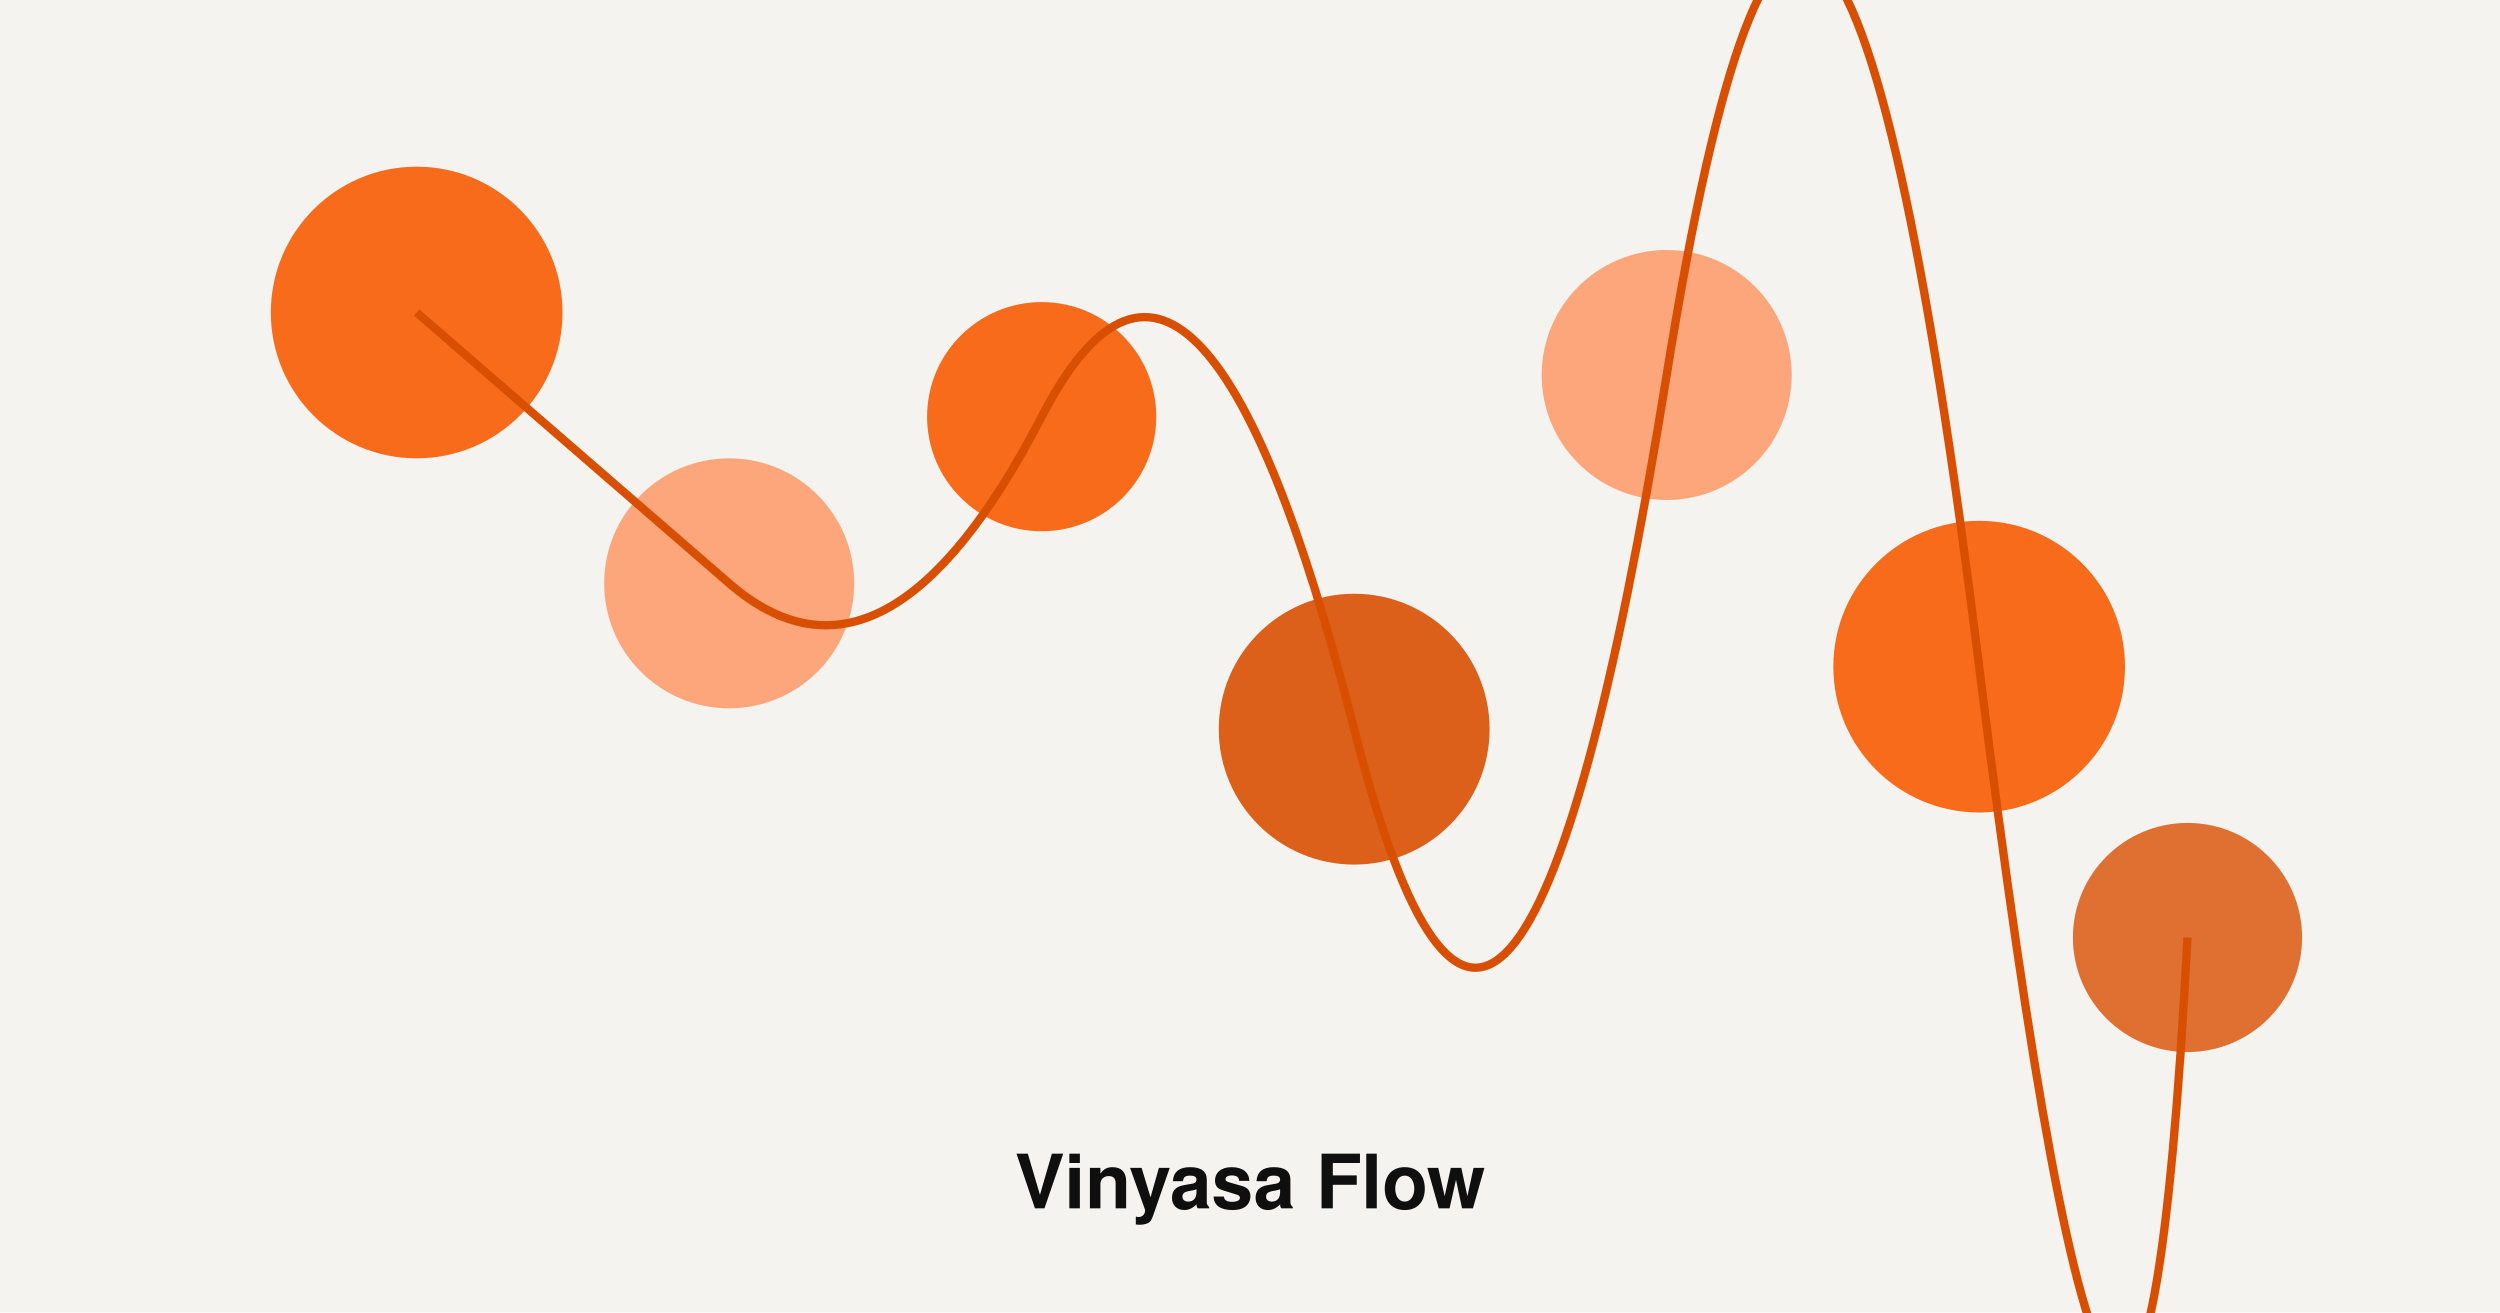
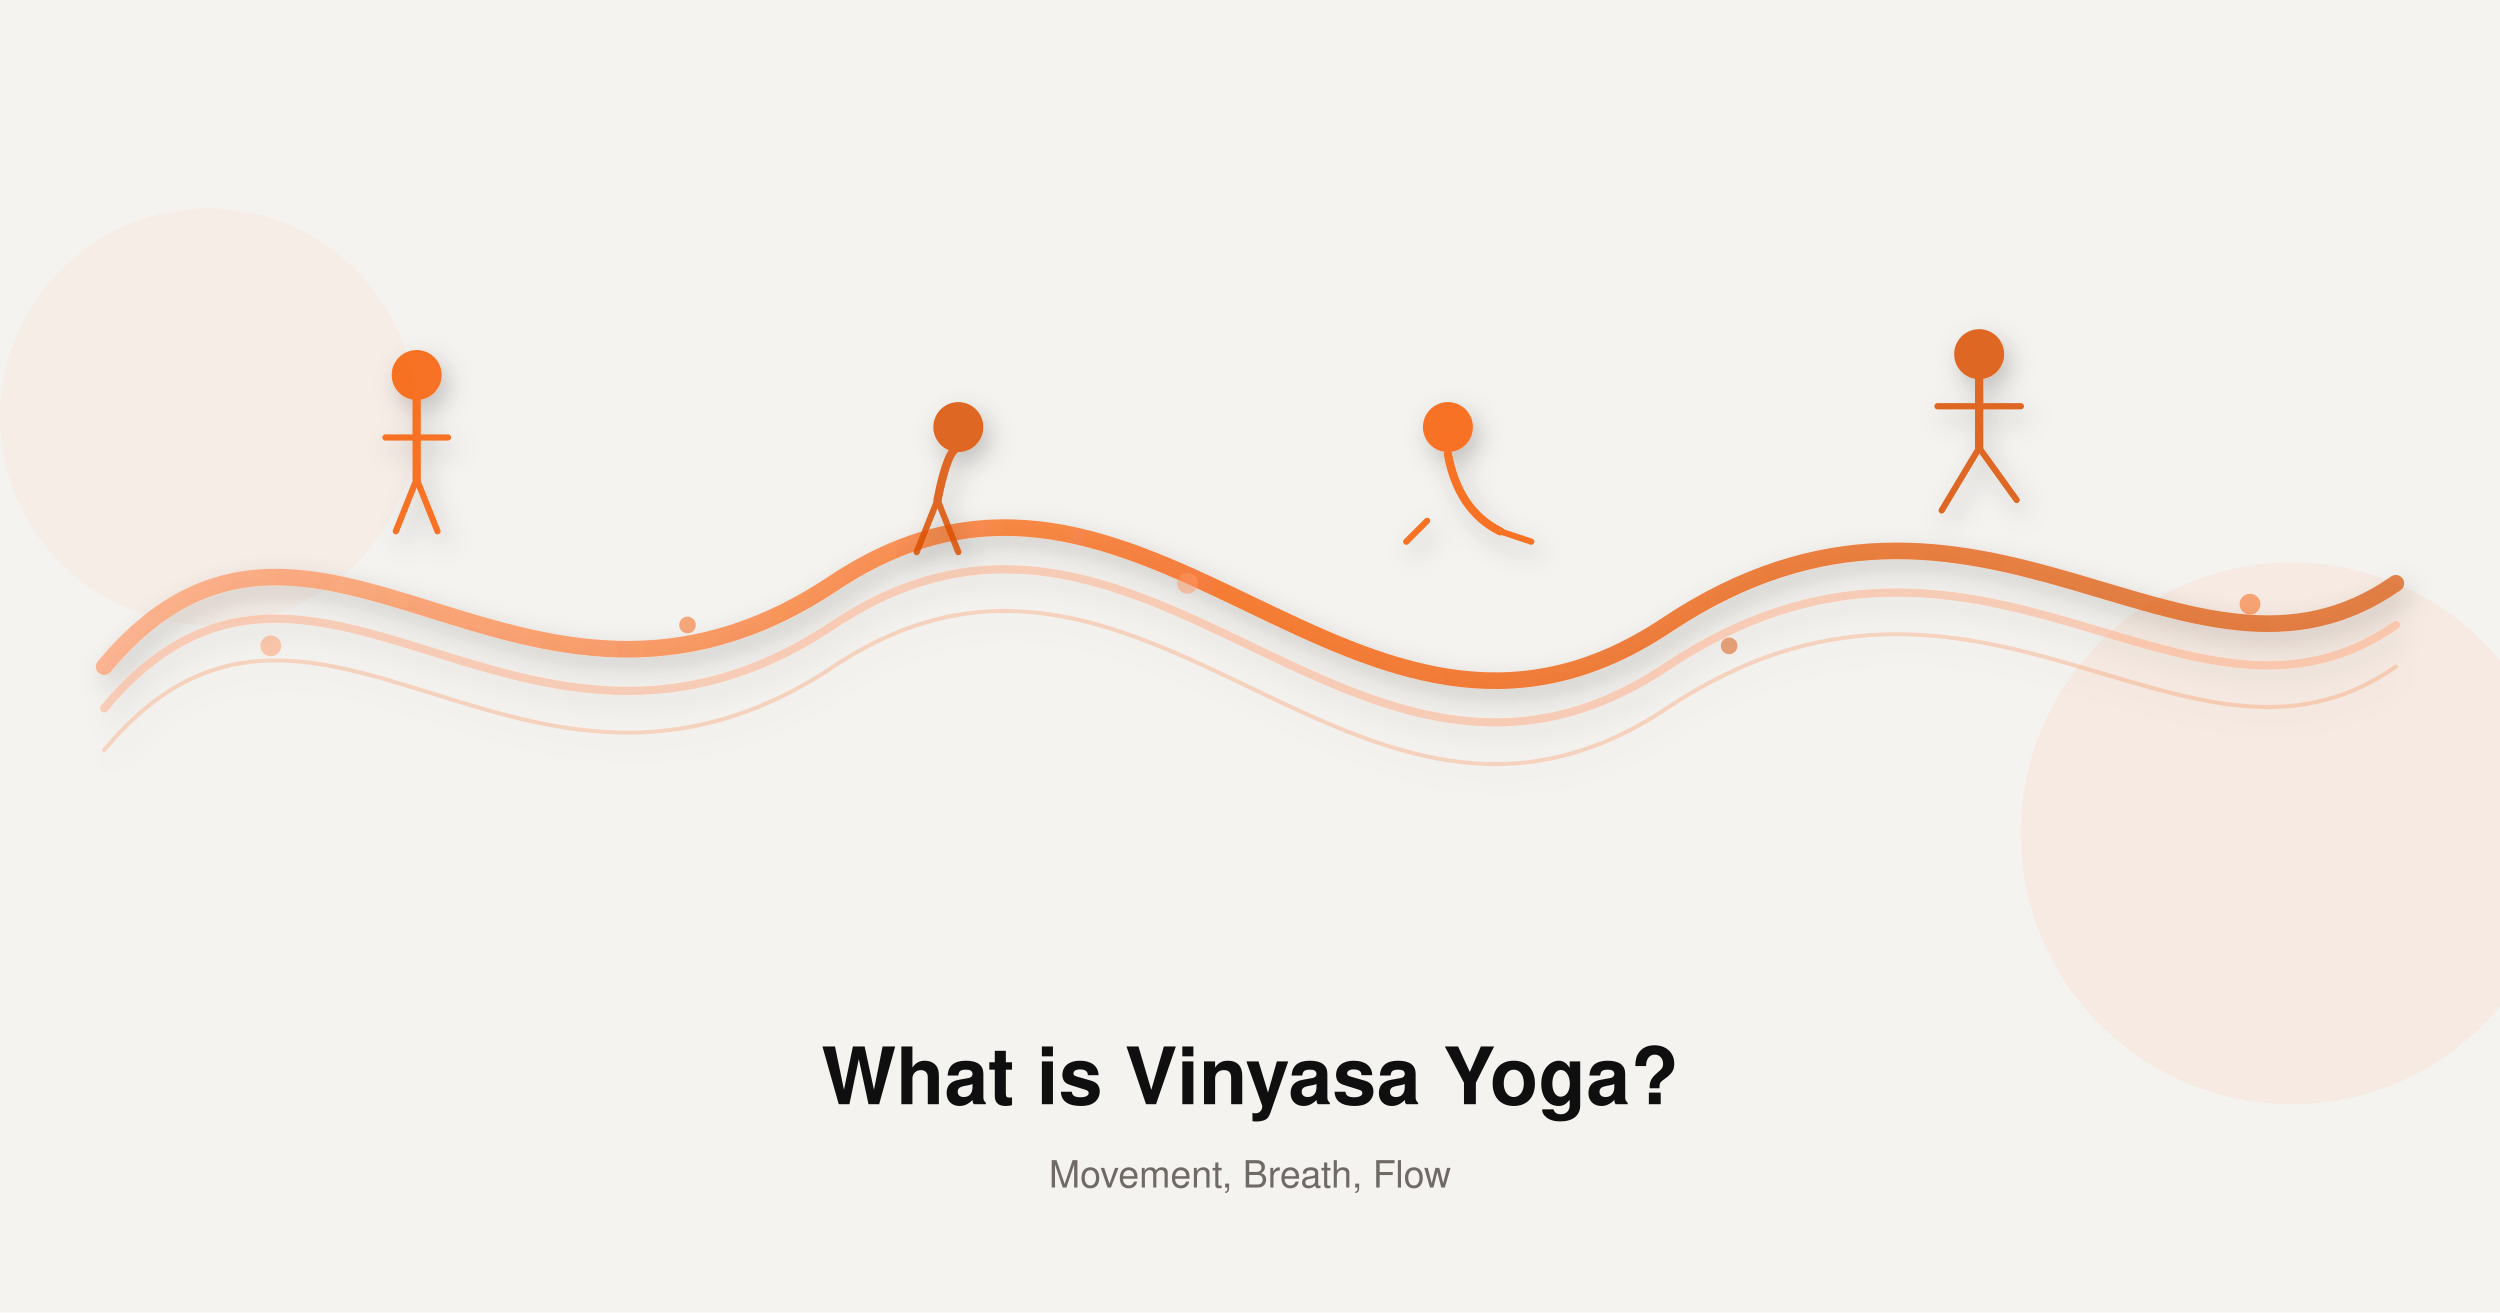
<svg xmlns="http://www.w3.org/2000/svg" viewBox="0 0 1200 630">
-   <rect width="1200" height="630" fill="#f5f3f0" />
  <defs>
-     <linearGradient id="flowGrad" x1="0%" y1="0%" x2="100%" y2="100%">
-       <stop offset="0%" style="stop-color:#f75c03;stop-opacity:1" />
-       <stop offset="100%" style="stop-color:#d94f02;stop-opacity:1" />
+     <filter id="shadow" x="-50%" y="-50%" width="200%" height="200%">
+       <feDropShadow dx="3" dy="5" stdDeviation="6" flood-opacity="0.25" flood-color="#000" />
+     </filter>
+     <linearGradient id="flowGrad" x1="0%" y1="0%" x2="100%" y2="0%">
+       <stop offset="0%" style="stop-color:#ff9966;stop-opacity:0.8" />
+       <stop offset="50%" style="stop-color:#f75c03;stop-opacity:0.9" />
+       <stop offset="100%" style="stop-color:#d94f02;stop-opacity:0.8" />
    </linearGradient>
  </defs>
-   <circle cx="200" cy="150" r="70" fill="#f75c03" opacity="0.9" />
-   <circle cx="350" cy="280" r="60" fill="#ff9966" opacity="0.85" />
-   <circle cx="500" cy="200" r="55" fill="#f75c03" opacity="0.9" />
-   <circle cx="650" cy="350" r="65" fill="#d94f02" opacity="0.9" />
-   <circle cx="800" cy="180" r="60" fill="#ff9966" opacity="0.85" />
-   <circle cx="950" cy="320" r="70" fill="#f75c03" opacity="0.9" />
-   <circle cx="1050" cy="450" r="55" fill="#d94f02" opacity="0.8" />
-   <path d="M 200 150 Q 275 215 350 280 T 500 200 T 650 350 T 800 180 T 950 320 T 1050 450" stroke="#d94f02" stroke-width="4" fill="none" opacity="1" />
-   <text x="600" y="580" font-family="Abacaxi, Helvetica, Arial, sans-serif" font-size="36" font-weight="bold" fill="#0f0f0f" text-anchor="middle">
-     Vinyasa Flow
-   </text>
+   <rect width="1200" height="630" fill="#f5f3f0" />
+   <circle cx="100" cy="200" r="100" fill="#ff9966" opacity="0.07" />
+   <circle cx="1100" cy="400" r="130" fill="#f75c03" opacity="0.06" />
+   <g filter="url(#shadow)">
+     <path d="M 50 320 C 150 200 250 380 400 280 C 550 180 650 400 800 300 C 950 200 1050 350 1150 280" fill="none" stroke="url(#flowGrad)" stroke-width="8" stroke-linecap="round" opacity="0.85" />
+     <path d="M 50 340 C 150 220 250 400 400 300 C 550 200 650 420 800 320 C 950 220 1050 370 1150 300" fill="none" stroke="#ff9966" stroke-width="4" stroke-linecap="round" opacity="0.4" />
+     <path d="M 50 360 C 150 240 250 420 400 320 C 550 220 650 440 800 340 C 950 240 1050 390 1150 320" fill="none" stroke="#f75c03" stroke-width="2" stroke-linecap="round" opacity="0.2" />
+   </g>
+   <g filter="url(#shadow)" opacity="0.85">
+     <g transform="translate(200, 220)">
+       <circle cx="0" cy="-40" r="12" fill="#f75c03" />
+       <line x1="0" y1="-28" x2="0" y2="10" stroke="#f75c03" stroke-width="4" stroke-linecap="round" />
+       <line x1="-15" y1="-10" x2="15" y2="-10" stroke="#f75c03" stroke-width="3" stroke-linecap="round" />
+       <line x1="0" y1="10" x2="-10" y2="35" stroke="#f75c03" stroke-width="3" stroke-linecap="round" />
+       <line x1="0" y1="10" x2="10" y2="35" stroke="#f75c03" stroke-width="3" stroke-linecap="round" />
+     </g>
+     <g transform="translate(450, 220)">
+       <circle cx="10" cy="-15" r="12" fill="#d94f02" />
+       <path d="M 0 20 Q 5 -5 10 -5" fill="none" stroke="#d94f02" stroke-width="4" stroke-linecap="round" />
+       <line x1="0" y1="20" x2="-10" y2="45" stroke="#d94f02" stroke-width="3" stroke-linecap="round" />
+       <line x1="0" y1="20" x2="10" y2="45" stroke="#d94f02" stroke-width="3" stroke-linecap="round" />
+     </g>
+     <g transform="translate(700, 240)">
+       <circle cx="-5" cy="-35" r="12" fill="#f75c03" />
+       <path d="M 20 15 Q 0 5 -5 -22" fill="none" stroke="#f75c03" stroke-width="4" stroke-linecap="round" />
+       <line x1="20" y1="15" x2="35" y2="20" stroke="#f75c03" stroke-width="3" stroke-linecap="round" />
+       <line x1="-15" y1="10" x2="-25" y2="20" stroke="#f75c03" stroke-width="3" stroke-linecap="round" />
+     </g>
+     <g transform="translate(950, 210)">
+       <circle cx="0" cy="-40" r="12" fill="#d94f02" />
+       <line x1="0" y1="-28" x2="0" y2="5" stroke="#d94f02" stroke-width="4" stroke-linecap="round" />
+       <line x1="-20" y1="-15" x2="20" y2="-15" stroke="#d94f02" stroke-width="3" stroke-linecap="round" />
+       <line x1="0" y1="5" x2="-18" y2="35" stroke="#d94f02" stroke-width="3" stroke-linecap="round" />
+       <line x1="0" y1="5" x2="18" y2="30" stroke="#d94f02" stroke-width="3" stroke-linecap="round" />
+     </g>
+   </g>
+   <g opacity="0.5">
+     <circle cx="130" cy="310" r="5" fill="#ff9966" />
+     <circle cx="330" cy="300" r="4" fill="#f75c03" />
+     <circle cx="570" cy="280" r="5" fill="#ff9966" />
+     <circle cx="830" cy="310" r="4" fill="#d94f02" />
+     <circle cx="1080" cy="290" r="5" fill="#f75c03" />
+   </g>
+   <text x="600" y="530" font-family="Abacaxi, Helvetica, Arial, sans-serif" font-size="38" font-weight="bold" fill="#0f0f0f" text-anchor="middle">What is Vinyasa Yoga?</text>
+   <text x="600" y="570" font-family="Abacaxi, Helvetica, Arial, sans-serif" font-size="18" fill="#6F6A66" text-anchor="middle">Movement, Breath, Flow</text>
</svg>
